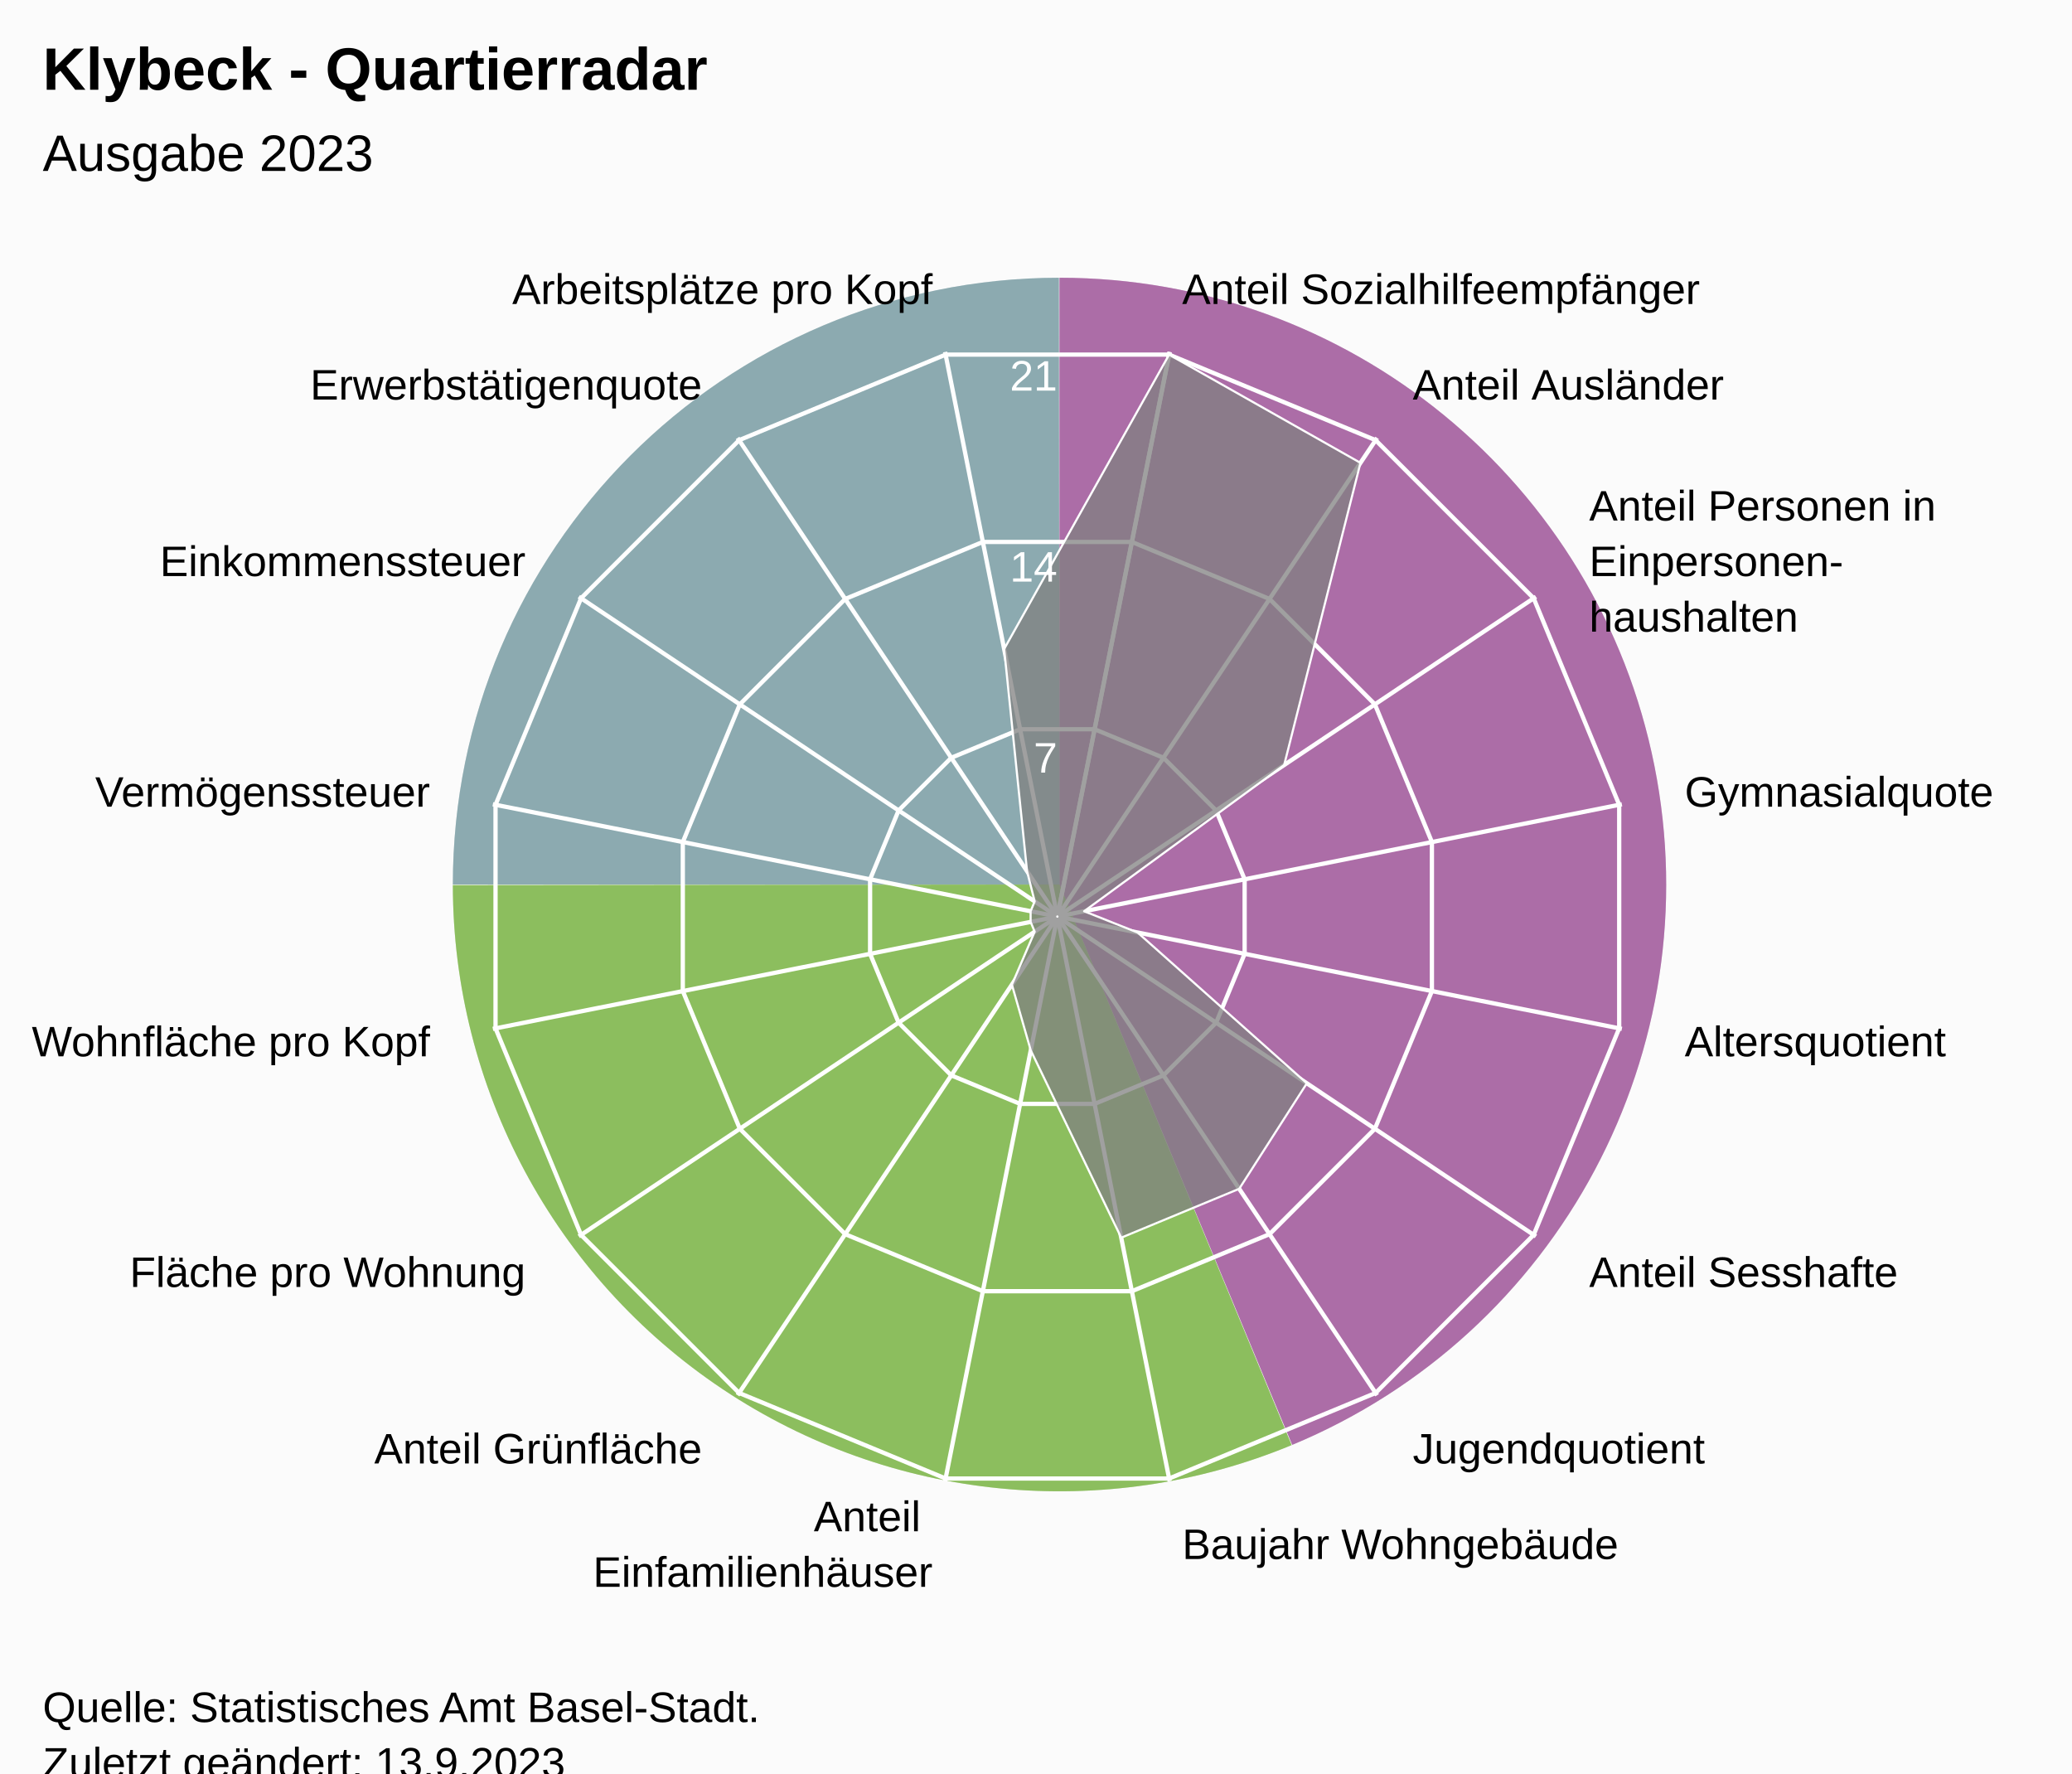
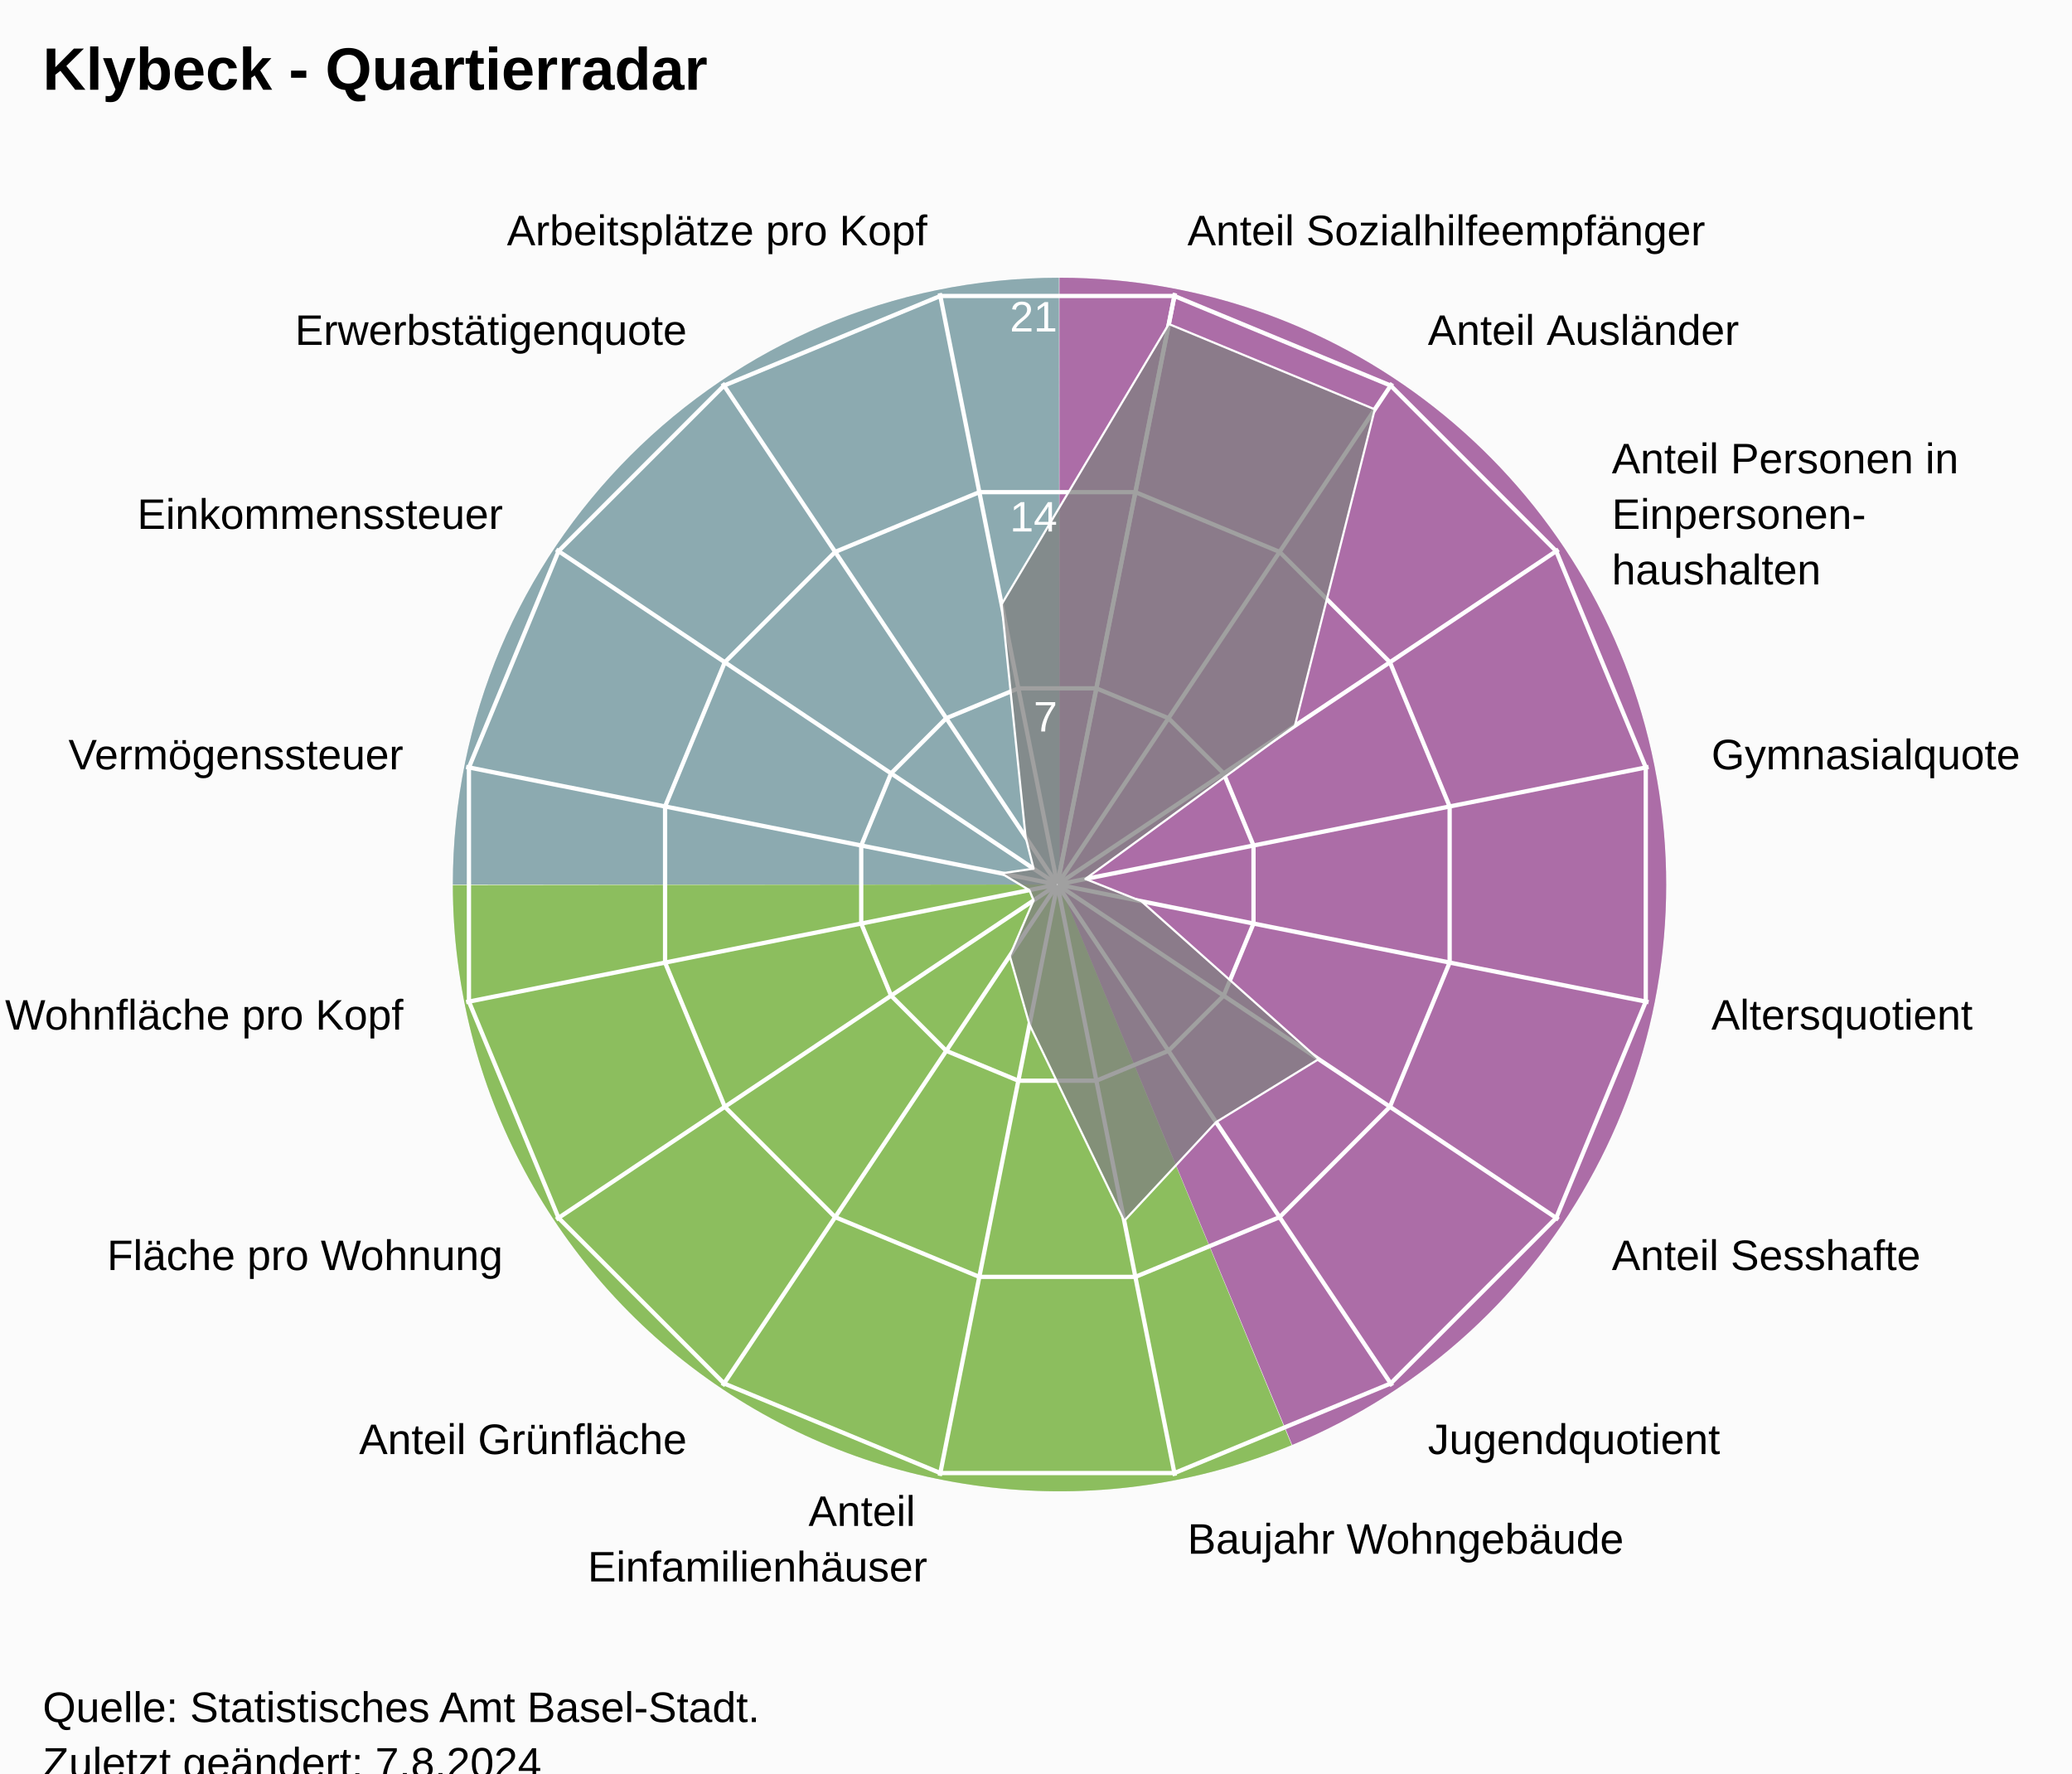
<svg xmlns="http://www.w3.org/2000/svg" version="1.1" class="highcharts-root" style="font-family:Arial;font-size:12px;" viewBox="0 0 485 415">
  <defs>
-     <clipPath id="highcharts-9l5jmjh-24-">
-       <rect x="0" y="0" width="455" height="317" fill="none" />
+     <clipPath id="highcharts-x0n8ozp-24-">
+       <rect x="0" y="0" width="455" height="332" fill="none" />
    </clipPath>
-     <clipPath id="highcharts-9l5jmjh-42">
-       <circle cx="227.5" cy="158.5" r="134.725" />
+     <clipPath id="highcharts-x0n8ozp-42">
+       <circle cx="227.5" cy="166" r="141.1" />
    </clipPath>
-     <clipPath id="highcharts-9l5jmjh-43-">
-       <rect x="20" y="56" width="455" height="317" fill="none" />
+     <clipPath id="highcharts-x0n8ozp-43-">
+       <rect x="20" y="41" width="455" height="332" fill="none" />
    </clipPath>
  </defs>
  <rect fill="#fbfbfb" class="highcharts-background" x="0" y="0" width="485" height="428" rx="0" ry="0" />
-   <rect fill="none" class="highcharts-plot-background" x="20" y="56" width="455" height="317" />
+   <rect fill="none" class="highcharts-plot-background" x="20" y="41" width="455" height="332" />
  <path fill="#923F8D" d="M 248 65 A 142 142 0 0 1 302.472 338.136 L 248 207 A 0 0 0 0 0 248 207 Z" fill-opacity="0.5" />
  <path fill="#68AB2B" d="M 302.341 338.191 A 142 142 0 0 1 106 207.142 L 248 207 A 0 0 0 0 0 248 207 Z" fill-opacity="0.5" />
  <path fill="#689199" d="M 106 207 A 142 142 0 0 1 247.858 65 L 248 207 A 0 0 0 0 0 248 207 Z" fill-opacity="0.5" />
  <path fill="#923F8D" d="M 248 65 A 142 142 0 0 1 302.472 338.136 L 248 207 A 0 0 0 0 0 248 207 Z" fill-opacity="0.5" />
  <path fill="#68AB2B" d="M 302.341 338.191 A 142 142 0 0 1 106 207.142 L 248 207 A 0 0 0 0 0 248 207 Z" fill-opacity="0.5" />
  <path fill="#689199" d="M 106 207 A 142 142 0 0 1 247.858 65 L 248 207 A 0 0 0 0 0 248 207 Z" fill-opacity="0.5" />
  <g class="highcharts-pane-group" data-z-index="0" />
  <g class="highcharts-grid highcharts-xaxis-grid" data-z-index="1">
-     <path fill="none" stroke="white" stroke-width="1" data-z-index="1" class="highcharts-grid-line" d="M 247.5 214.5 L 273.784 82.364" opacity="1" />
-     <path fill="none" stroke="white" stroke-width="1" data-z-index="1" class="highcharts-grid-line" d="M 247.5 214.5 L 322.349 102.48" opacity="1" />
-     <path fill="none" stroke="white" stroke-width="1" data-z-index="1" class="highcharts-grid-line" d="M 247.5 214.5 L 359.52 139.651" opacity="1" />
-     <path fill="none" stroke="white" stroke-width="1" data-z-index="1" class="highcharts-grid-line" d="M 247.5 214.5 L 379.636 188.216" opacity="1" />
-     <path fill="none" stroke="white" stroke-width="1" data-z-index="1" class="highcharts-grid-line" d="M 247.5 214.5 L 379.636 240.784" opacity="1" />
-     <path fill="none" stroke="white" stroke-width="1" data-z-index="1" class="highcharts-grid-line" d="M 247.5 214.5 L 359.52 289.349" opacity="1" />
-     <path fill="none" stroke="white" stroke-width="1" data-z-index="1" class="highcharts-grid-line" d="M 247.5 214.5 L 322.349 326.52" opacity="1" />
-     <path fill="none" stroke="white" stroke-width="1" data-z-index="1" class="highcharts-grid-line" d="M 247.5 214.5 L 273.784 346.636" opacity="1" />
-     <path fill="none" stroke="white" stroke-width="1" data-z-index="1" class="highcharts-grid-line" d="M 247.5 214.5 L 221.216 346.636" opacity="1" />
-     <path fill="none" stroke="white" stroke-width="1" data-z-index="1" class="highcharts-grid-line" d="M 247.5 214.5 L 172.651 326.52" opacity="1" />
-     <path fill="none" stroke="white" stroke-width="1" data-z-index="1" class="highcharts-grid-line" d="M 247.5 214.5 L 135.48 289.349" opacity="1" />
-     <path fill="none" stroke="white" stroke-width="1" data-z-index="1" class="highcharts-grid-line" d="M 247.5 214.5 L 115.364 240.784" opacity="1" />
-     <path fill="none" stroke="white" stroke-width="1" data-z-index="1" class="highcharts-grid-line" d="M 247.5 214.5 L 115.364 188.216" opacity="1" />
-     <path fill="none" stroke="white" stroke-width="1" data-z-index="1" class="highcharts-grid-line" d="M 247.5 214.5 L 135.48 139.651" opacity="1" />
-     <path fill="none" stroke="white" stroke-width="1" data-z-index="1" class="highcharts-grid-line" d="M 247.5 214.5 L 172.651 102.48" opacity="1" />
-     <path fill="none" stroke="white" stroke-width="1" data-z-index="1" class="highcharts-grid-line" d="M 247.5 214.5 L 221.216 82.364" opacity="1" />
-     <path fill="none" stroke="white" stroke-width="1" data-z-index="1" class="highcharts-grid-line" d="M 247.5 214.5 L 273.784 82.364" opacity="1" />
+     <path fill="none" stroke="white" stroke-width="1" data-z-index="1" class="highcharts-grid-line" d="M 247.5 207 L 275.027 68.611" opacity="1" />
+     <path fill="none" stroke="white" stroke-width="1" data-z-index="1" class="highcharts-grid-line" d="M 247.5 207 L 325.891 89.68" opacity="1" />
+     <path fill="none" stroke="white" stroke-width="1" data-z-index="1" class="highcharts-grid-line" d="M 247.5 207 L 364.82 128.609" opacity="1" />
+     <path fill="none" stroke="white" stroke-width="1" data-z-index="1" class="highcharts-grid-line" d="M 247.5 207 L 385.889 179.473" opacity="1" />
+     <path fill="none" stroke="white" stroke-width="1" data-z-index="1" class="highcharts-grid-line" d="M 247.5 207 L 385.889 234.527" opacity="1" />
+     <path fill="none" stroke="white" stroke-width="1" data-z-index="1" class="highcharts-grid-line" d="M 247.5 207 L 364.82 285.391" opacity="1" />
+     <path fill="none" stroke="white" stroke-width="1" data-z-index="1" class="highcharts-grid-line" d="M 247.5 207 L 325.891 324.32" opacity="1" />
+     <path fill="none" stroke="white" stroke-width="1" data-z-index="1" class="highcharts-grid-line" d="M 247.5 207 L 275.027 345.389" opacity="1" />
+     <path fill="none" stroke="white" stroke-width="1" data-z-index="1" class="highcharts-grid-line" d="M 247.5 207 L 219.973 345.389" opacity="1" />
+     <path fill="none" stroke="white" stroke-width="1" data-z-index="1" class="highcharts-grid-line" d="M 247.5 207 L 169.109 324.32" opacity="1" />
+     <path fill="none" stroke="white" stroke-width="1" data-z-index="1" class="highcharts-grid-line" d="M 247.5 207 L 130.18 285.391" opacity="1" />
+     <path fill="none" stroke="white" stroke-width="1" data-z-index="1" class="highcharts-grid-line" d="M 247.5 207 L 109.111 234.527" opacity="1" />
+     <path fill="none" stroke="white" stroke-width="1" data-z-index="1" class="highcharts-grid-line" d="M 247.5 207 L 109.111 179.473" opacity="1" />
+     <path fill="none" stroke="white" stroke-width="1" data-z-index="1" class="highcharts-grid-line" d="M 247.5 207 L 130.18 128.609" opacity="1" />
+     <path fill="none" stroke="white" stroke-width="1" data-z-index="1" class="highcharts-grid-line" d="M 247.5 207 L 169.109 89.68" opacity="1" />
+     <path fill="none" stroke="white" stroke-width="1" data-z-index="1" class="highcharts-grid-line" d="M 247.5 207 L 219.973 68.611" opacity="1" />
+     <path fill="none" stroke="white" stroke-width="1" data-z-index="1" class="highcharts-grid-line" d="M 247.5 207 L 275.027 68.611" opacity="1" />
  </g>
  <g class="highcharts-grid highcharts-yaxis-grid" data-z-index="1">
-     <path fill="none" stroke="white" stroke-width="1" data-z-index="1" class="highcharts-grid-line" d="M 247.5 214.5 L 247.5 214.5 L 247.5 214.5 L 247.5 214.5 L 247.5 214.5 L 247.5 214.5 L 247.5 214.5 L 247.5 214.5 L 247.5 214.5 L 247.5 214.5 L 247.5 214.5 L 247.5 214.5 L 247.5 214.5 L 247.5 214.5 L 247.5 214.5 L 247.5 214.5 L 247.5 214.5 L 247.5 214.5" opacity="1" />
-     <path fill="none" stroke="white" stroke-width="1" data-z-index="1" class="highcharts-grid-line" d="M 256.22 170.663 L 272.331 177.337 L 284.663 189.669 L 291.337 205.78 L 291.337 223.22 L 284.663 239.331 L 272.331 251.663 L 256.22 258.337 L 238.78 258.337 L 222.669 251.663 L 210.337 239.331 L 203.663 223.22 L 203.663 205.78 L 210.337 189.669 L 222.669 177.337 L 238.78 170.663 L 256.22 170.663 L 256.22 170.663" opacity="1" />
-     <path fill="none" stroke="white" stroke-width="1" data-z-index="1" class="highcharts-grid-line" d="M 264.939 126.827 L 297.163 140.174 L 321.826 164.837 L 335.173 197.061 L 335.173 231.939 L 321.826 264.163 L 297.163 288.826 L 264.939 302.173 L 230.061 302.173 L 197.837 288.826 L 173.174 264.163 L 159.827 231.939 L 159.827 197.061 L 173.174 164.837 L 197.837 140.174 L 230.061 126.827 L 264.939 126.827 L 264.939 126.827" opacity="1" />
-     <path fill="none" stroke="white" stroke-width="1" data-z-index="1" class="highcharts-grid-line" d="M 273.659 82.99 L 321.994 103.011 L 358.989 140.006 L 379.01 188.341 L 379.01 240.659 L 358.989 288.994 L 321.994 325.989 L 273.659 346.01 L 221.341 346.01 L 173.006 325.989 L 136.011 288.994 L 115.99 240.659 L 115.99 188.341 L 136.011 140.006 L 173.006 103.011 L 221.341 82.99 L 273.659 82.99 L 273.659 82.99" opacity="1" />
+     <path fill="none" stroke="white" stroke-width="1" data-z-index="1" class="highcharts-grid-line" d="M 247.5 207 L 247.5 207 L 247.5 207 L 247.5 207 L 247.5 207 L 247.5 207 L 247.5 207 L 247.5 207 L 247.5 207 L 247.5 207 L 247.5 207 L 247.5 207 L 247.5 207 L 247.5 207 L 247.5 207 L 247.5 207 L 247.5 207 L 247.5 207" opacity="1" />
+     <path fill="none" stroke="white" stroke-width="1" data-z-index="1" class="highcharts-grid-line" d="M 256.632 161.089 L 273.506 168.079 L 286.421 180.994 L 293.411 197.868 L 293.411 216.132 L 286.421 233.006 L 273.506 245.921 L 256.632 252.911 L 238.368 252.911 L 221.494 245.921 L 208.579 233.006 L 201.589 216.132 L 201.589 197.868 L 208.579 180.994 L 221.494 168.079 L 238.368 161.089 L 256.632 161.089 L 256.632 161.089" opacity="1" />
+     <path fill="none" stroke="white" stroke-width="1" data-z-index="1" class="highcharts-grid-line" d="M 265.765 115.178 L 299.513 129.157 L 325.343 154.987 L 339.322 188.735 L 339.322 225.265 L 325.343 259.013 L 299.513 284.843 L 265.765 298.822 L 229.235 298.822 L 195.487 284.843 L 169.657 259.013 L 155.678 225.265 L 155.678 188.735 L 169.657 154.987 L 195.487 129.157 L 229.235 115.178 L 265.765 115.178 L 265.765 115.178" opacity="1" />
+     <path fill="none" stroke="white" stroke-width="1" data-z-index="1" class="highcharts-grid-line" d="M 274.897 69.267 L 325.519 90.236 L 364.264 128.981 L 385.233 179.603 L 385.233 234.397 L 364.264 285.019 L 325.519 323.764 L 274.897 344.733 L 220.103 344.733 L 169.481 323.764 L 130.736 285.019 L 109.767 234.397 L 109.767 179.603 L 130.736 128.981 L 169.481 90.236 L 220.103 69.267 L 274.897 69.267 L 274.897 69.267" opacity="1" />
  </g>
-   <rect fill="none" class="highcharts-plot-border" data-z-index="1" x="20" y="56" width="455" height="317" />
+   <rect fill="none" class="highcharts-plot-border" data-z-index="1" x="20" y="41" width="455" height="332" />
  <g class="highcharts-axis highcharts-xaxis" data-z-index="2">
-     <path fill="none" class="highcharts-axis-line" data-z-index="7" d="M 247.5 79.775 A 134.725 134.725 0 1 1 247.365 79.775 M 247.5 214.5 A 0 0 0 1 0 247.5 214.5" />
+     <path fill="none" class="highcharts-axis-line" data-z-index="7" d="M 247.5 65.9 A 141.1 141.1 0 1 1 247.359 65.9 M 247.5 207 A 0 0 0 1 0 247.5 207" />
  </g>
  <g class="highcharts-axis highcharts-yaxis" data-z-index="2">
-     <path fill="none" class="highcharts-axis-line" data-z-index="7" d="M 247.5 214.5 L 247.5 79.775" />
+     <path fill="none" class="highcharts-axis-line" data-z-index="7" d="M 247.5 207 L 247.5 65.9" />
  </g>
  <g class="highcharts-series-group" data-z-index="3">
-     <g class="highcharts-series highcharts-series-0 highcharts-area-series" data-z-index="0.1" opacity="1" transform="translate(20,56) scale(1 1)" clip-path="url(#highcharts-9l5jmjh-42)">
-       <path fill="rgb(128,128,128)" fill-opacity="0.75" d="M 253.659 26.99 L 298.447 52.32 L 280.59 123.026 L 233.762 157.254 L 246.287 162.237 L 285.899 197.521 L 270.068 222.208 L 242.448 233.649 L 221.272 189.812 L 216.858 174.427 L 222.191 162.047 L 221.238 159.746 L 221.238 157.254 L 222.191 154.953 L 220.405 147.882 L 215.043 95.876 L 253.659 26.99 L 227.446 158.77 L 227.554 158.77 L 227.653 158.729 L 227.729 158.653 L 227.77 158.554 L 227.77 158.446 L 227.729 158.347 L 227.653 158.271 L 227.554 158.23 L 227.446 158.23 L 227.347 158.271 L 227.271 158.347 L 227.23 158.446 L 227.23 158.554 L 227.271 158.653 L 227.347 158.729 L 227.446 158.77" class="highcharts-area" data-z-index="0" />
-       <path fill="none" d="M 253.659 26.99 L 298.447 52.32 L 280.59 123.026 L 233.762 157.254 L 246.287 162.237 L 285.899 197.521 L 270.068 222.208 L 242.448 233.649 L 221.272 189.812 L 216.858 174.427 L 222.191 162.047 L 221.238 159.746 L 221.238 157.254 L 222.191 154.953 L 220.405 147.882 L 215.043 95.876 L 253.659 26.99" class="highcharts-graph" data-z-index="1" stroke="white" stroke-width="0.5" stroke-linejoin="round" stroke-linecap="round" />
+     <g class="highcharts-series highcharts-series-0 highcharts-area-series" data-z-index="0.1" opacity="1" transform="translate(20,41) scale(1 1)" clip-path="url(#highcharts-x0n8ozp-42)">
+       <path fill="rgb(128,128,128)" fill-opacity="0.75" d="M 253.592 34.826 L 301.804 54.796 L 283.102 128.848 L 234.059 164.695 L 247.176 169.914 L 288.662 206.867 L 264.652 221.602 L 243.155 244.705 L 220.977 198.794 L 216.354 182.681 L 221.94 169.715 L 220.941 167.305 L 214.383 163.391 L 221.94 162.285 L 220.07 154.88 L 214.454 100.413 L 253.592 34.826 L 227.52 165.902 L 227.48 165.902 L 227.444 165.917 L 227.417 165.944 L 227.402 165.98 L 227.402 166.02 L 227.417 166.056 L 227.444 166.083 L 227.48 166.098 L 227.52 166.098 L 227.556 166.083 L 227.583 166.056 L 227.598 166.02 L 227.598 165.98 L 227.583 165.944 L 227.556 165.917 L 227.52 165.902" class="highcharts-area" data-z-index="0" />
+       <path fill="none" d="M 253.592 34.826 L 301.804 54.796 L 283.102 128.848 L 234.059 164.695 L 247.176 169.914 L 288.662 206.867 L 264.652 221.602 L 243.155 244.705 L 220.977 198.794 L 216.354 182.681 L 221.94 169.715 L 220.941 167.305 L 214.383 163.391 L 221.94 162.285 L 220.07 154.88 L 214.454 100.413 L 253.592 34.826" class="highcharts-graph" data-z-index="1" stroke="white" stroke-width="0.5" stroke-linejoin="round" stroke-linecap="round" />
    </g>
-     <g class="highcharts-markers highcharts-series-0 highcharts-area-series" data-z-index="0.1" opacity="1" transform="translate(20,56) scale(1 1)" clip-path="none" />
+     <g class="highcharts-markers highcharts-series-0 highcharts-area-series" data-z-index="0.1" opacity="1" transform="translate(20,41) scale(1 1)" clip-path="none" />
  </g>
  <text x="10" text-anchor="start" class="highcharts-title" data-z-index="4" style="color:#000000;font-size:14px;font-weight:bold;font-family:Arial;fill:#000000;" y="21">
    <tspan>Klybeck - Quartierradar</tspan>
  </text>
-   <text x="10" text-anchor="start" class="highcharts-subtitle" data-z-index="4" style="color:#000000;font-size:12px;font-weight:normal;font-family:Arial;fill:#000000;" y="40">
-     <tspan>Ausgabe 2023</tspan>
-   </text>
+   <text x="10" text-anchor="start" class="highcharts-subtitle" data-z-index="4" style="color:#000000;font-size:12px;font-weight:normal;font-family:Arial;fill:#000000;" y="40" />
  <text x="10" text-anchor="start" class="highcharts-caption" data-z-index="4" style="color:#666666;fill:#666666;" y="385" />
  <g class="highcharts-axis-labels highcharts-xaxis-labels" data-z-index="7">
-     <text x="276.71" style="color:#000000;cursor:default;font-size:10px;fill:#000000;" transform="translate(0,0)" text-anchor="start" y="71.152" opacity="1">
+     <text x="277.954" style="color:#000000;cursor:default;font-size:10px;fill:#000000;" transform="translate(0,0)" text-anchor="start" y="57.399" opacity="1">
      <tspan>Anteil Sozialhilfeempfänger</tspan>
    </text>
-     <text x="330.683" style="color:#000000;cursor:default;font-size:10px;fill:#000000;" transform="translate(0,0)" text-anchor="start" y="93.508" opacity="1">
+     <text x="334.225" style="color:#000000;cursor:default;font-size:10px;fill:#000000;" transform="translate(0,0)" text-anchor="start" y="80.708" opacity="1">
      <tspan>Anteil Ausländer</tspan>
    </text>
-     <text x="371.992" style="color:#000000;cursor:default;font-size:10px;fill:#000000;" transform="translate(0,0)" text-anchor="start" y="121.817" opacity="1">
+     <text x="377.292" style="color:#000000;cursor:default;font-size:10px;fill:#000000;" transform="translate(0,0)" text-anchor="start" y="110.775" opacity="1">
      <tspan>Anteil Personen in</tspan>
-       <tspan dy="13" x="371.992">Einpersonen-</tspan>
-       <tspan dy="13" x="371.992">haushalten</tspan>
+       <tspan dy="13" x="377.292">Einpersonen-</tspan>
+       <tspan dy="13" x="377.292">haushalten</tspan>
    </text>
-     <text x="394.348" style="color:#000000;cursor:default;font-size:10px;fill:#000000;" transform="translate(0,0)" text-anchor="start" y="188.79" opacity="1">
+     <text x="400.601" style="color:#000000;cursor:default;font-size:10px;fill:#000000;" transform="translate(0,0)" text-anchor="start" y="180.046" opacity="1">
      <tspan>Gymnasialquote</tspan>
    </text>
-     <text x="394.348" style="color:#000000;cursor:default;font-size:10px;fill:#000000;" transform="translate(0,0)" text-anchor="start" y="247.21" opacity="1">
+     <text x="400.601" style="color:#000000;cursor:default;font-size:10px;fill:#000000;" transform="translate(0,0)" text-anchor="start" y="240.954" opacity="1">
      <tspan>Altersquotient</tspan>
    </text>
-     <text x="371.992" style="color:#000000;cursor:default;font-size:10px;fill:#000000;" transform="translate(0,0)" text-anchor="start" y="301.183" opacity="1">
+     <text x="377.292" style="color:#000000;cursor:default;font-size:10px;fill:#000000;" transform="translate(0,0)" text-anchor="start" y="297.225" opacity="1">
      <tspan>Anteil Sesshafte</tspan>
    </text>
-     <text x="330.683" style="color:#000000;cursor:default;font-size:10px;fill:#000000;" transform="translate(0,0)" text-anchor="start" y="342.492" opacity="1">
+     <text x="334.225" style="color:#000000;cursor:default;font-size:10px;fill:#000000;" transform="translate(0,0)" text-anchor="start" y="340.292" opacity="1">
      <tspan>Jugendquotient</tspan>
    </text>
-     <text x="276.71" style="color:#000000;cursor:default;font-size:10px;fill:#000000;" transform="translate(0,0)" text-anchor="start" y="364.848" opacity="1">
+     <text x="277.954" style="color:#000000;cursor:default;font-size:10px;fill:#000000;" transform="translate(0,0)" text-anchor="start" y="363.601" opacity="1">
      <tspan>Baujahr Wohngebäude</tspan>
    </text>
-     <text x="218.29" style="color:#000000;cursor:default;font-size:10px;fill:#000000;" transform="translate(0,0)" text-anchor="end" y="358.348" opacity="1">
+     <text x="217.046" style="color:#000000;cursor:default;font-size:10px;fill:#000000;" transform="translate(0,0)" text-anchor="end" y="357.101" opacity="1">
      <tspan>Anteil</tspan>
-       <tspan dy="13" x="218.29">Einfamilienhäuser</tspan>
+       <tspan dy="13" x="217.046">Einfamilienhäuser</tspan>
    </text>
-     <text x="164.317" style="color:#000000;cursor:default;font-size:10px;fill:#000000;" transform="translate(0,0)" text-anchor="end" y="342.492" opacity="1">
+     <text x="160.775" style="color:#000000;cursor:default;font-size:10px;fill:#000000;" transform="translate(0,0)" text-anchor="end" y="340.292" opacity="1">
      <tspan>Anteil Grünfläche</tspan>
    </text>
-     <text x="123.008" style="color:#000000;cursor:default;font-size:10px;fill:#000000;" transform="translate(0,0)" text-anchor="end" y="301.183" opacity="1">
+     <text x="117.708" style="color:#000000;cursor:default;font-size:10px;fill:#000000;" transform="translate(0,0)" text-anchor="end" y="297.225" opacity="1">
      <tspan>Fläche pro Wohnung</tspan>
    </text>
-     <text x="100.652" style="color:#000000;cursor:default;font-size:10px;fill:#000000;" transform="translate(0,0)" text-anchor="end" y="247.21" opacity="1">
+     <text x="94.399" style="color:#000000;cursor:default;font-size:10px;fill:#000000;" transform="translate(0,0)" text-anchor="end" y="240.954" opacity="1">
      <tspan>Wohnfläche pro Kopf</tspan>
    </text>
-     <text x="100.652" style="color:#000000;cursor:default;font-size:10px;fill:#000000;" transform="translate(0,0)" text-anchor="end" y="188.79" opacity="1">
+     <text x="94.399" style="color:#000000;cursor:default;font-size:10px;fill:#000000;" transform="translate(0,0)" text-anchor="end" y="180.046" opacity="1">
      <tspan>Vermögenssteuer</tspan>
    </text>
-     <text x="123.008" style="color:#000000;cursor:default;font-size:10px;fill:#000000;" transform="translate(0,0)" text-anchor="end" y="134.817" opacity="1">
+     <text x="117.708" style="color:#000000;cursor:default;font-size:10px;fill:#000000;" transform="translate(0,0)" text-anchor="end" y="123.775" opacity="1">
      <tspan>Einkommenssteuer</tspan>
    </text>
-     <text x="164.317" style="color:#000000;cursor:default;font-size:10px;fill:#000000;" transform="translate(0,0)" text-anchor="end" y="93.508" opacity="1">
+     <text x="160.775" style="color:#000000;cursor:default;font-size:10px;fill:#000000;" transform="translate(0,0)" text-anchor="end" y="80.708" opacity="1">
      <tspan>Erwerbstätigenquote</tspan>
    </text>
-     <text x="218.29" style="color:#000000;cursor:default;font-size:10px;fill:#000000;" transform="translate(0,0)" text-anchor="end" y="71.152" opacity="1">
+     <text x="217.046" style="color:#000000;cursor:default;font-size:10px;fill:#000000;" transform="translate(0,0)" text-anchor="end" y="57.399" opacity="1">
      <tspan>Arbeitsplätze pro Kopf</tspan>
    </text>
    <text x="0" style="color:#000000;cursor:default;font-size:10px;fill:#000000;" transform="translate(0,0)" text-anchor="middle" y="-9999">16</text>
  </g>
  <g class="highcharts-axis-labels highcharts-yaxis-labels" data-z-index="7">
    <text x="0" style="color:white;cursor:default;font-size:10px;fill:white;" text-anchor="end" transform="translate(0,0)" y="-9999" opacity="0">
      <tspan>0</tspan>
    </text>
-     <text x="247.5" style="color:white;cursor:default;font-size:10px;fill:white;" text-anchor="end" transform="translate(0,0)" y="180.805" opacity="1">
+     <text x="247.5" style="color:white;cursor:default;font-size:10px;fill:white;" text-anchor="end" transform="translate(0,0)" y="171.19" opacity="1">
      <tspan>7</tspan>
    </text>
-     <text x="247.5" style="color:white;cursor:default;font-size:10px;fill:white;" text-anchor="end" transform="translate(0,0)" y="136.109" opacity="1">
+     <text x="247.5" style="color:white;cursor:default;font-size:10px;fill:white;" text-anchor="end" transform="translate(0,0)" y="124.379" opacity="1">
      <tspan>14</tspan>
    </text>
-     <text x="247.5" style="color:white;cursor:default;font-size:10px;fill:white;" text-anchor="end" transform="translate(0,0)" y="91.414" opacity="1">
+     <text x="247.5" style="color:white;cursor:default;font-size:10px;fill:white;" text-anchor="end" transform="translate(0,0)" y="77.569" opacity="1">
      <tspan>21</tspan>
    </text>
  </g>
  <text x="10" class="highcharts-credits" text-anchor="start" data-z-index="8" style="cursor:default;color:#000000;font-size:10px;fill:#000000;" y="403">
    <tspan>Quelle: Statistisches Amt Basel-Stadt.</tspan>
-     <tspan x="10" dy="13">Zuletzt geändert: 13.9.2023</tspan>
+     <tspan x="10" dy="13">Zuletzt geändert: 7.8.2024</tspan>
  </text>
-   <g class="highcharts-control-points" data-z-index="99" clip-path="url(#highcharts-9l5jmjh-43-)" />
+   <g class="highcharts-control-points" data-z-index="99" clip-path="url(#highcharts-x0n8ozp-43-)" />
</svg>
